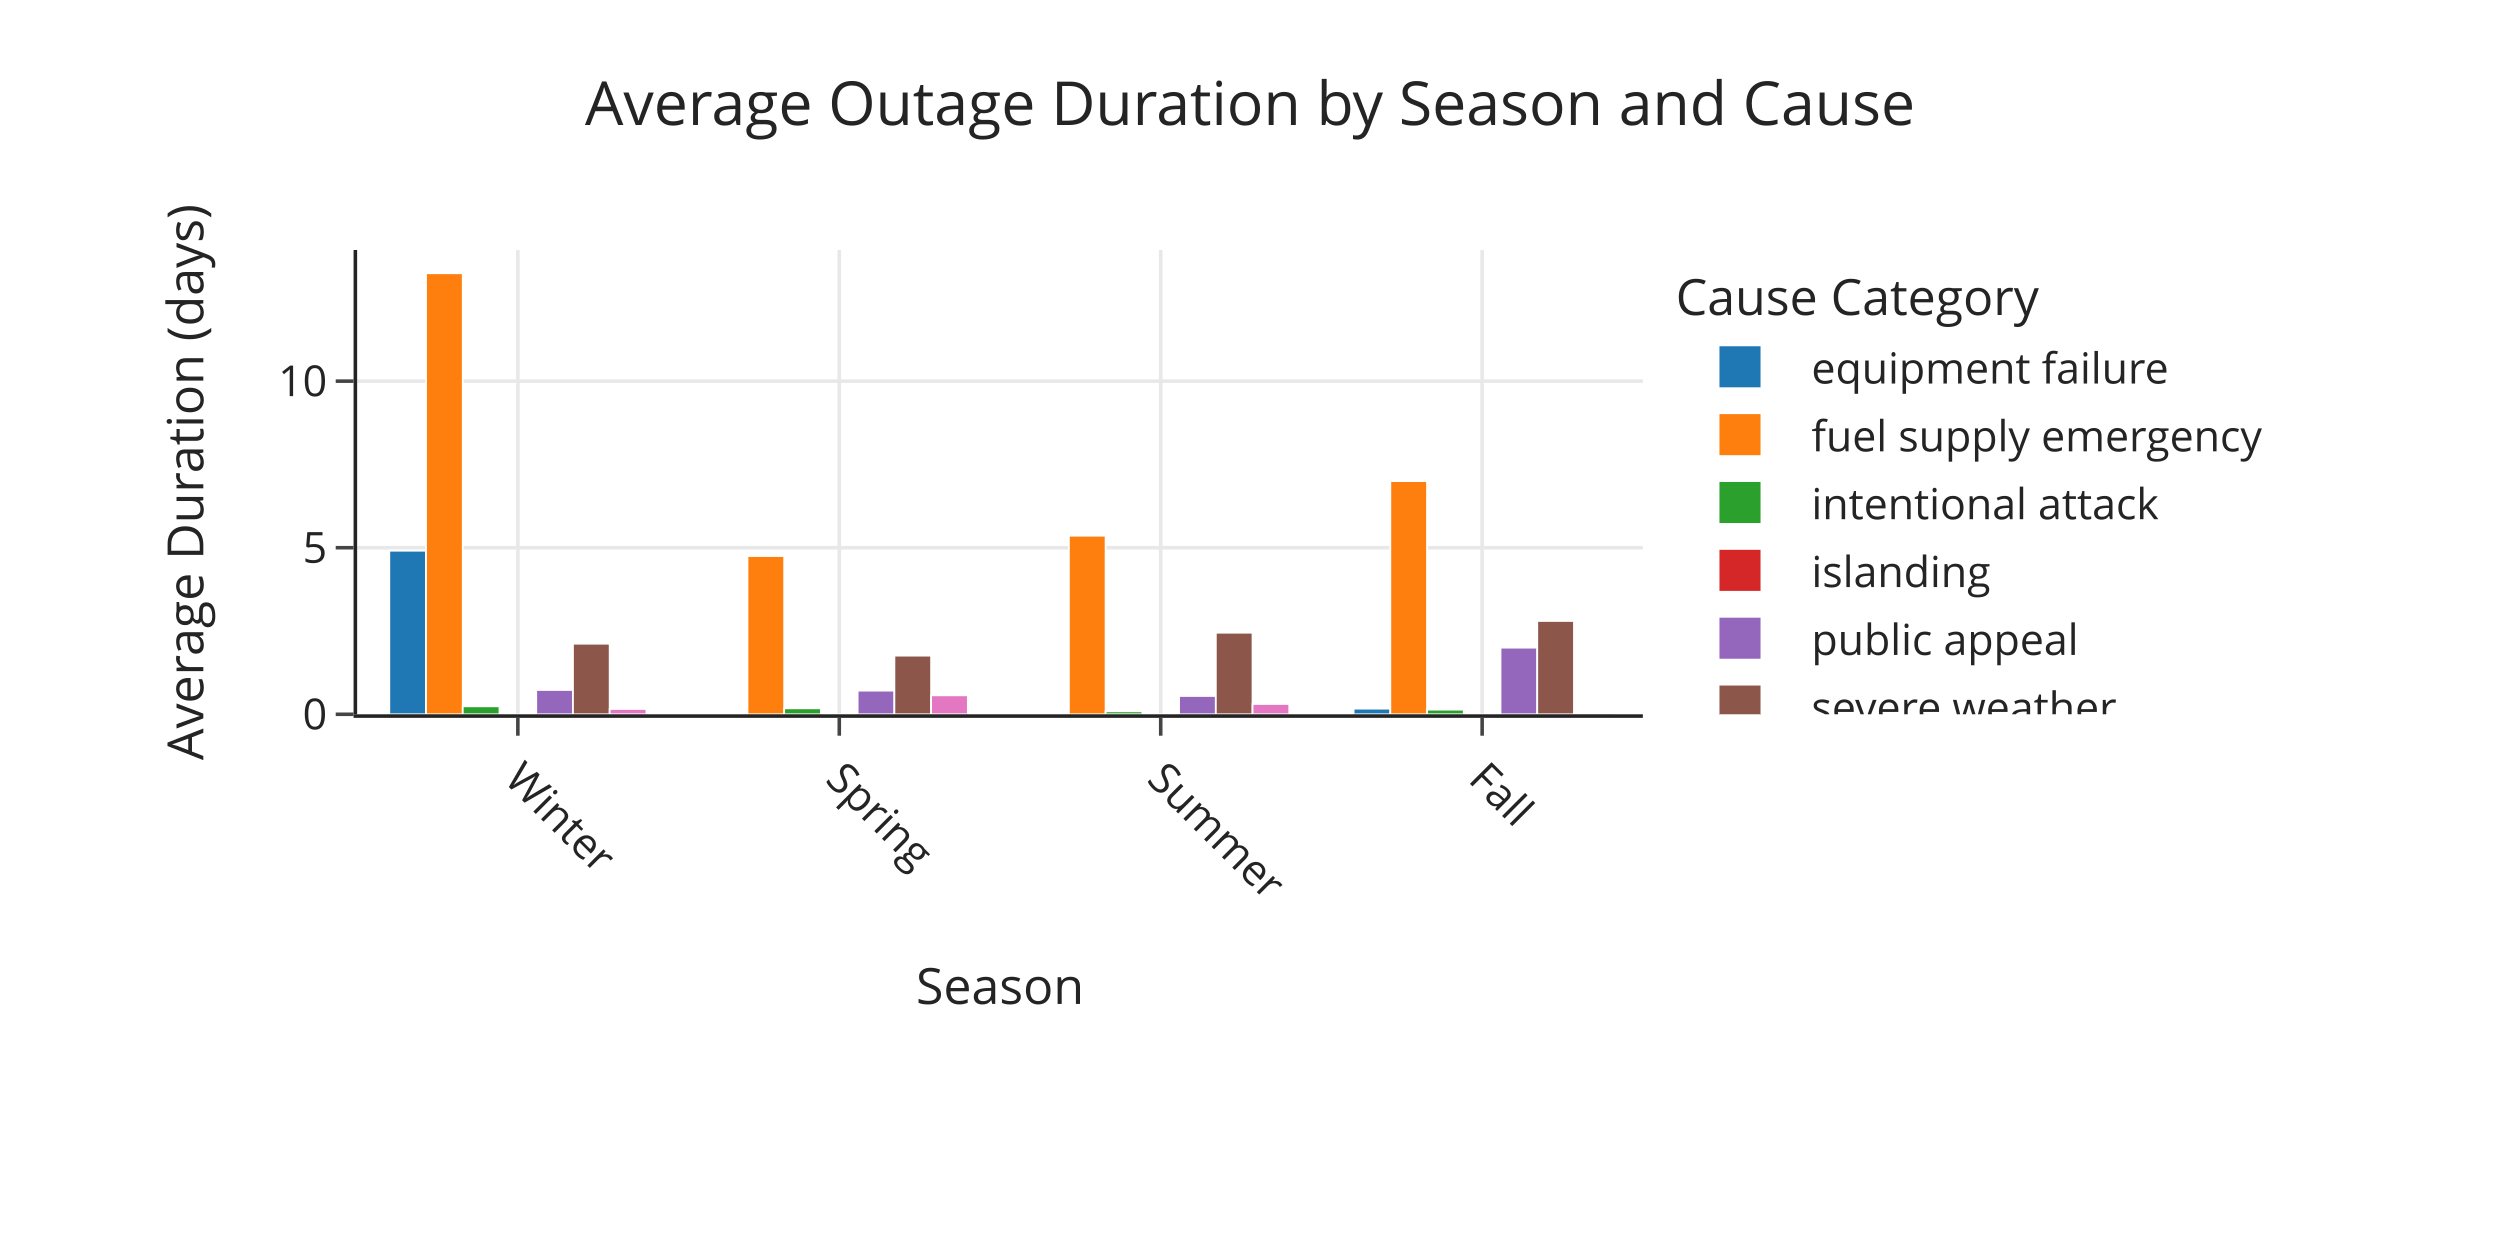
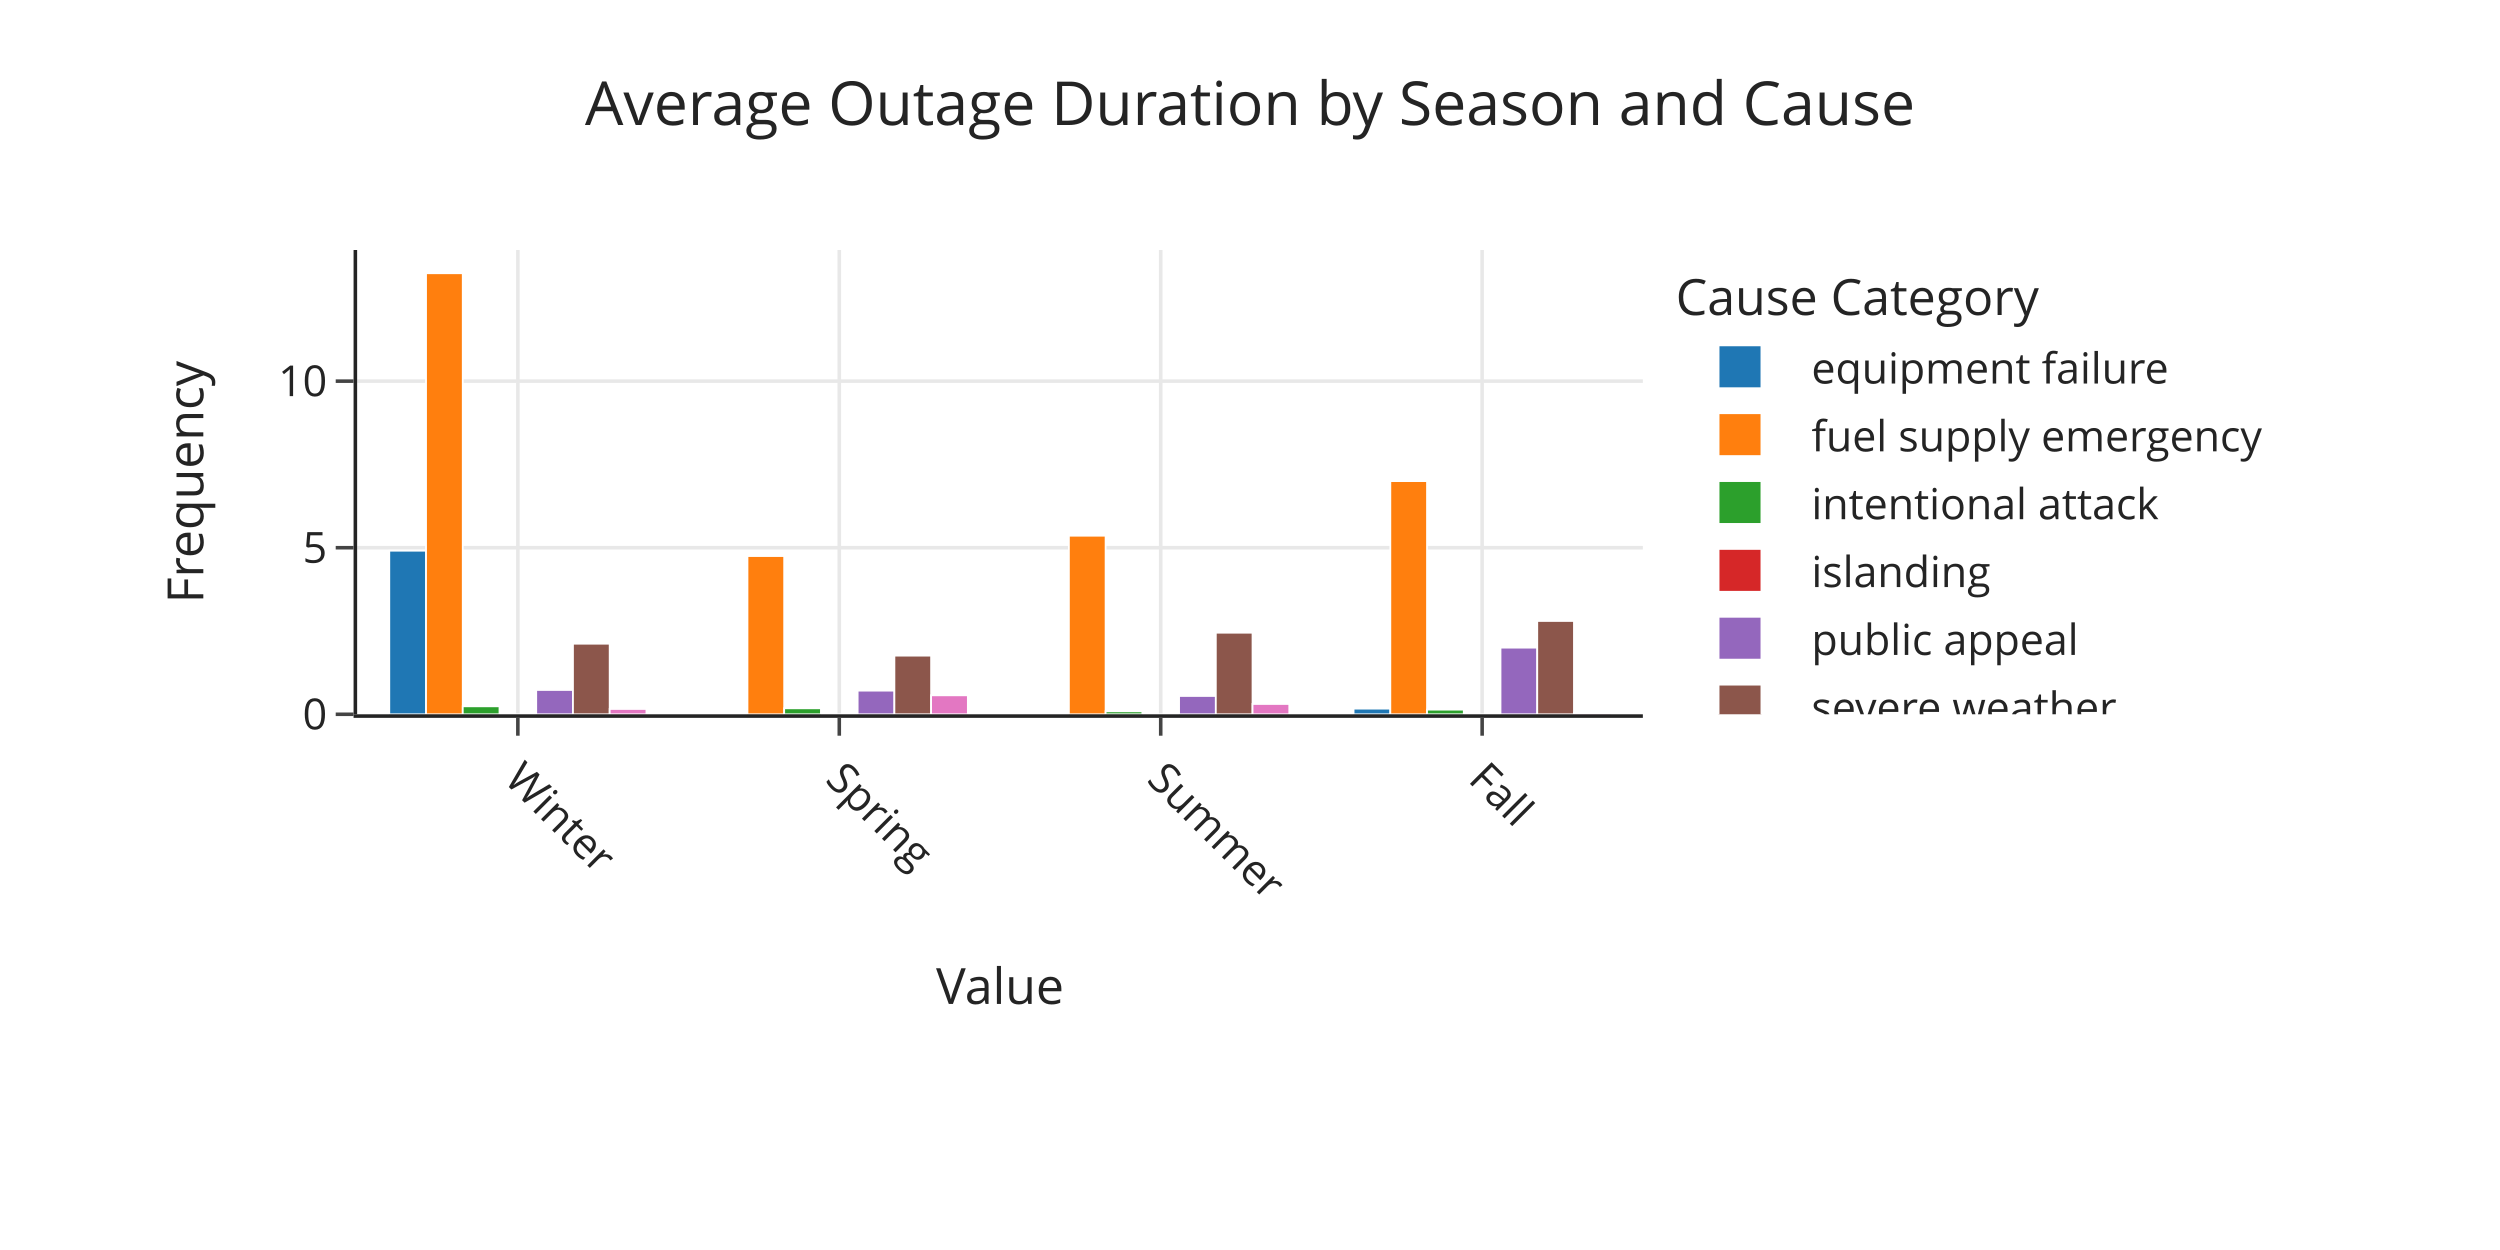
<svg xmlns="http://www.w3.org/2000/svg" class="main-svg" width="700" height="350" style="" viewBox="0 0 700 350">
  <rect x="0" y="0" width="700" height="350" style="fill: rgb(255, 255, 255); fill-opacity: 1;" />
-   <defs id="defs-40e94d">
+   <defs id="defs-069bf6">
    <g class="clips">
-       <clipPath id="clip40e94dxyplot" class="plotclip">
+       <clipPath id="clip069bf6xyplot" class="plotclip">
        <rect width="360" height="130" />
      </clipPath>
-       <clipPath class="axesclip" id="clip40e94dx">
+       <clipPath class="axesclip" id="clip069bf6x">
        <rect x="100" y="0" width="360" height="350" />
      </clipPath>
-       <clipPath class="axesclip" id="clip40e94dy">
+       <clipPath class="axesclip" id="clip069bf6y">
        <rect x="0" y="70" width="700" height="130" />
      </clipPath>
-       <clipPath class="axesclip" id="clip40e94dxy">
+       <clipPath class="axesclip" id="clip069bf6xy">
        <rect x="100" y="70" width="360" height="130" />
      </clipPath>
    </g>
    <g class="gradients" />
    <g class="patterns" />
  </defs>
  <g class="bglayer" />
  <g class="layer-below">
    <g class="imagelayer" />
    <g class="shapelayer" />
  </g>
  <g class="cartesianlayer">
    <g class="subplot xy">
      <g class="layer-subplot">
        <g class="shapelayer" />
        <g class="imagelayer" />
      </g>
      <g class="minor-gridlayer">
        <g class="x" />
        <g class="y" />
      </g>
      <g class="gridlayer">
        <g class="x">
          <path class="xgrid crisp" transform="translate(145,0)" d="M0,70v130" style="stroke: rgb(232, 232, 232); stroke-opacity: 1; stroke-width: 1px;" />
          <path class="xgrid crisp" transform="translate(235,0)" d="M0,70v130" style="stroke: rgb(232, 232, 232); stroke-opacity: 1; stroke-width: 1px;" />
          <path class="xgrid crisp" transform="translate(325,0)" d="M0,70v130" style="stroke: rgb(232, 232, 232); stroke-opacity: 1; stroke-width: 1px;" />
          <path class="xgrid crisp" transform="translate(415,0)" d="M0,70v130" style="stroke: rgb(232, 232, 232); stroke-opacity: 1; stroke-width: 1px;" />
        </g>
        <g class="y">
          <path class="ygrid crisp" transform="translate(0,153.36)" d="M100,0h360" style="stroke: rgb(232, 232, 232); stroke-opacity: 1; stroke-width: 1px;" />
          <path class="ygrid crisp" transform="translate(0,106.72)" d="M100,0h360" style="stroke: rgb(232, 232, 232); stroke-opacity: 1; stroke-width: 1px;" />
        </g>
      </g>
      <g class="zerolinelayer" />
      <g class="layer-between">
        <g class="shapelayer" />
        <g class="imagelayer" />
      </g>
      <path class="xlines-below" />
      <path class="ylines-below" />
      <g class="overlines-below" />
      <g class="xaxislayer-below" />
      <g class="yaxislayer-below" />
      <g class="overaxes-below" />
      <g class="overplot">
-         <g class="xy" transform="translate(100,70)" clip-path="url(#clip40e94dxyplot)">
+         <g class="xy" transform="translate(100,70)" clip-path="url(#clip069bf6xyplot)">
          <g class="barlayer mlayer">
            <g class="trace bars" style="opacity: 1;">
              <g class="points">
                <g class="point">
                  <path d="M9,130V84.2H19.29V130Z" style="vector-effect: none; opacity: 1; stroke-width: 0.5px; fill: rgb(31, 119, 180); fill-opacity: 1; stroke: rgb(255, 255, 255); stroke-opacity: 1;" />
                </g>
                <g class="point">
                  <path d="M99,130V130H109.29V130Z" style="vector-effect: none; opacity: 1; stroke-width: 0.5px; fill: rgb(31, 119, 180); fill-opacity: 1; stroke: rgb(255, 255, 255); stroke-opacity: 1;" />
                </g>
                <g class="point">
                  <path d="M189,130V130H199.29V130Z" style="vector-effect: none; opacity: 1; stroke-width: 0.5px; fill: rgb(31, 119, 180); fill-opacity: 1; stroke: rgb(255, 255, 255); stroke-opacity: 1;" />
                </g>
                <g class="point">
                  <path d="M279,130V128.41H289.29V130Z" style="vector-effect: none; opacity: 1; stroke-width: 0.5px; fill: rgb(31, 119, 180); fill-opacity: 1; stroke: rgb(255, 255, 255); stroke-opacity: 1;" />
                </g>
              </g>
            </g>
            <g class="trace bars" style="opacity: 1;">
              <g class="points">
                <g class="point">
                  <path d="M19.29,130V6.5H29.57V130Z" style="vector-effect: none; opacity: 1; stroke-width: 0.5px; fill: rgb(255, 127, 14); fill-opacity: 1; stroke: rgb(255, 255, 255); stroke-opacity: 1;" />
                </g>
                <g class="point">
                  <path d="M109.29,130V85.69H119.57V130Z" style="vector-effect: none; opacity: 1; stroke-width: 0.5px; fill: rgb(255, 127, 14); fill-opacity: 1; stroke: rgb(255, 255, 255); stroke-opacity: 1;" />
                </g>
                <g class="point">
                  <path d="M199.29,130V80H209.57V130Z" style="vector-effect: none; opacity: 1; stroke-width: 0.5px; fill: rgb(255, 127, 14); fill-opacity: 1; stroke: rgb(255, 255, 255); stroke-opacity: 1;" />
                </g>
                <g class="point">
                  <path d="M289.29,130V64.71H299.57V130Z" style="vector-effect: none; opacity: 1; stroke-width: 0.5px; fill: rgb(255, 127, 14); fill-opacity: 1; stroke: rgb(255, 255, 255); stroke-opacity: 1;" />
                </g>
              </g>
            </g>
            <g class="trace bars" style="opacity: 1;">
              <g class="points">
                <g class="point">
                  <path d="M29.57,130V127.76H39.86V130Z" style="vector-effect: none; opacity: 1; stroke-width: 0.5px; fill: rgb(44, 160, 44); fill-opacity: 1; stroke: rgb(255, 255, 255); stroke-opacity: 1;" />
                </g>
                <g class="point">
                  <path d="M119.57,130V128.32H129.86V130Z" style="vector-effect: none; opacity: 1; stroke-width: 0.5px; fill: rgb(44, 160, 44); fill-opacity: 1; stroke: rgb(255, 255, 255); stroke-opacity: 1;" />
                </g>
                <g class="point">
                  <path d="M209.57,130V129.16H219.86V130Z" style="vector-effect: none; opacity: 1; stroke-width: 0.5px; fill: rgb(44, 160, 44); fill-opacity: 1; stroke: rgb(255, 255, 255); stroke-opacity: 1;" />
                </g>
                <g class="point">
                  <path d="M299.57,130V128.69H309.86V130Z" style="vector-effect: none; opacity: 1; stroke-width: 0.5px; fill: rgb(44, 160, 44); fill-opacity: 1; stroke: rgb(255, 255, 255); stroke-opacity: 1;" />
                </g>
              </g>
            </g>
            <g class="trace bars" style="opacity: 1;">
              <g class="points">
                <g class="point">
                  <path d="M39.86,130V130H50.14V130Z" style="vector-effect: none; opacity: 1; stroke-width: 0.5px; fill: rgb(214, 39, 40); fill-opacity: 1; stroke: rgb(255, 255, 255); stroke-opacity: 1;" />
                </g>
                <g class="point">
                  <path d="M129.86,130V130H140.14V130Z" style="vector-effect: none; opacity: 1; stroke-width: 0.5px; fill: rgb(214, 39, 40); fill-opacity: 1; stroke: rgb(255, 255, 255); stroke-opacity: 1;" />
                </g>
                <g class="point">
                  <path d="M219.86,130V130H230.14V130Z" style="vector-effect: none; opacity: 1; stroke-width: 0.5px; fill: rgb(214, 39, 40); fill-opacity: 1; stroke: rgb(255, 255, 255); stroke-opacity: 1;" />
                </g>
                <g class="point">
                  <path d="M309.86,130V130H320.14V130Z" style="vector-effect: none; opacity: 1; stroke-width: 0.5px; fill: rgb(214, 39, 40); fill-opacity: 1; stroke: rgb(255, 255, 255); stroke-opacity: 1;" />
                </g>
              </g>
            </g>
            <g class="trace bars" style="opacity: 1;">
              <g class="points">
                <g class="point">
                  <path d="M50.14,130V123.19H60.43V130Z" style="vector-effect: none; opacity: 1; stroke-width: 0.5px; fill: rgb(148, 103, 189); fill-opacity: 1; stroke: rgb(255, 255, 255); stroke-opacity: 1;" />
                </g>
                <g class="point">
                  <path d="M140.14,130V123.38H150.43V130Z" style="vector-effect: none; opacity: 1; stroke-width: 0.5px; fill: rgb(148, 103, 189); fill-opacity: 1; stroke: rgb(255, 255, 255); stroke-opacity: 1;" />
                </g>
                <g class="point">
                  <path d="M230.14,130V124.87H240.43V130Z" style="vector-effect: none; opacity: 1; stroke-width: 0.5px; fill: rgb(148, 103, 189); fill-opacity: 1; stroke: rgb(255, 255, 255); stroke-opacity: 1;" />
                </g>
                <g class="point">
                  <path d="M320.14,130V111.34H330.43V130Z" style="vector-effect: none; opacity: 1; stroke-width: 0.5px; fill: rgb(148, 103, 189); fill-opacity: 1; stroke: rgb(255, 255, 255); stroke-opacity: 1;" />
                </g>
              </g>
            </g>
            <g class="trace bars" style="opacity: 1;">
              <g class="points">
                <g class="point">
                  <path d="M60.43,130V110.23H70.71V130Z" style="vector-effect: none; opacity: 1; stroke-width: 0.5px; fill: rgb(140, 86, 75); fill-opacity: 1; stroke: rgb(255, 255, 255); stroke-opacity: 1;" />
                </g>
                <g class="point">
                  <path d="M150.43,130V113.58H160.71V130Z" style="vector-effect: none; opacity: 1; stroke-width: 0.5px; fill: rgb(140, 86, 75); fill-opacity: 1; stroke: rgb(255, 255, 255); stroke-opacity: 1;" />
                </g>
                <g class="point">
                  <path d="M240.43,130V107.15H250.71V130Z" style="vector-effect: none; opacity: 1; stroke-width: 0.5px; fill: rgb(140, 86, 75); fill-opacity: 1; stroke: rgb(255, 255, 255); stroke-opacity: 1;" />
                </g>
                <g class="point">
                  <path d="M330.43,130V103.88H340.71V130Z" style="vector-effect: none; opacity: 1; stroke-width: 0.5px; fill: rgb(140, 86, 75); fill-opacity: 1; stroke: rgb(255, 255, 255); stroke-opacity: 1;" />
                </g>
              </g>
            </g>
            <g class="trace bars" style="opacity: 1;">
              <g class="points">
                <g class="point">
                  <path d="M70.71,130V128.51H81V130Z" style="vector-effect: none; opacity: 1; stroke-width: 0.5px; fill: rgb(227, 119, 194); fill-opacity: 1; stroke: rgb(255, 255, 255); stroke-opacity: 1;" />
                </g>
                <g class="point">
                  <path d="M160.71,130V124.68H171V130Z" style="vector-effect: none; opacity: 1; stroke-width: 0.5px; fill: rgb(227, 119, 194); fill-opacity: 1; stroke: rgb(255, 255, 255); stroke-opacity: 1;" />
                </g>
                <g class="point">
                  <path d="M250.71,130V127.11H261V130Z" style="vector-effect: none; opacity: 1; stroke-width: 0.5px; fill: rgb(227, 119, 194); fill-opacity: 1; stroke: rgb(255, 255, 255); stroke-opacity: 1;" />
                </g>
                <g class="point">
                  <path d="M340.71,130V129.53H351V130Z" style="vector-effect: none; opacity: 1; stroke-width: 0.5px; fill: rgb(227, 119, 194); fill-opacity: 1; stroke: rgb(255, 255, 255); stroke-opacity: 1;" />
                </g>
              </g>
            </g>
          </g>
        </g>
      </g>
      <path class="xlines-above crisp" d="M99,200.5H460" style="fill: none; stroke-width: 1px; stroke: rgb(36, 36, 36); stroke-opacity: 1;" />
      <path class="ylines-above crisp" d="M99.5,70V200" style="fill: none; stroke-width: 1px; stroke: rgb(36, 36, 36); stroke-opacity: 1;" />
      <g class="overlines-above" />
      <g class="xaxislayer-above">
        <path class="xtick ticks crisp" d="M0,201v5" transform="translate(145,0)" style="stroke: rgb(68, 68, 68); stroke-opacity: 1; stroke-width: 1px;" />
        <path class="xtick ticks crisp" d="M0,201v5" transform="translate(235,0)" style="stroke: rgb(68, 68, 68); stroke-opacity: 1; stroke-width: 1px;" />
        <path class="xtick ticks crisp" d="M0,201v5" transform="translate(325,0)" style="stroke: rgb(68, 68, 68); stroke-opacity: 1; stroke-width: 1px;" />
        <path class="xtick ticks crisp" d="M0,201v5" transform="translate(415,0)" style="stroke: rgb(68, 68, 68); stroke-opacity: 1; stroke-width: 1px;" />
        <g class="xtick">
          <text text-anchor="start" x="0" y="220.4" transform="translate(145,0) rotate(45,0,214.4)" style="font-family: 'Open Sans', verdana, arial, sans-serif; font-size: 12px; fill: rgb(36, 36, 36); fill-opacity: 1; white-space: pre; opacity: 1;">Winter</text>
        </g>
        <g class="xtick">
          <text text-anchor="start" x="0" y="220.4" transform="translate(235,0) rotate(45,0,214.4)" style="font-family: 'Open Sans', verdana, arial, sans-serif; font-size: 12px; fill: rgb(36, 36, 36); fill-opacity: 1; white-space: pre; opacity: 1;">Spring</text>
        </g>
        <g class="xtick">
          <text text-anchor="start" x="0" y="220.4" transform="translate(325,0) rotate(45,0,214.4)" style="font-family: 'Open Sans', verdana, arial, sans-serif; font-size: 12px; fill: rgb(36, 36, 36); fill-opacity: 1; white-space: pre; opacity: 1;">Summer</text>
        </g>
        <g class="xtick">
          <text text-anchor="start" x="0" y="220.4" transform="translate(415,0) rotate(45,0,214.4)" style="font-family: 'Open Sans', verdana, arial, sans-serif; font-size: 12px; fill: rgb(36, 36, 36); fill-opacity: 1; white-space: pre; opacity: 1;">Fall</text>
        </g>
      </g>
      <g class="yaxislayer-above">
        <path class="ytick ticks crisp" d="M99,0h-5" transform="translate(0,200)" style="stroke: rgb(68, 68, 68); stroke-opacity: 1; stroke-width: 1px;" />
        <path class="ytick ticks crisp" d="M99,0h-5" transform="translate(0,153.36)" style="stroke: rgb(68, 68, 68); stroke-opacity: 1; stroke-width: 1px;" />
        <path class="ytick ticks crisp" d="M99,0h-5" transform="translate(0,106.72)" style="stroke: rgb(68, 68, 68); stroke-opacity: 1; stroke-width: 1px;" />
        <g class="ytick">
          <text text-anchor="end" x="91.6" y="4.2" transform="translate(0,200)" style="font-family: 'Open Sans', verdana, arial, sans-serif; font-size: 12px; fill: rgb(36, 36, 36); fill-opacity: 1; white-space: pre; opacity: 1;">0</text>
        </g>
        <g class="ytick">
          <text text-anchor="end" x="91.6" y="4.2" style="font-family: 'Open Sans', verdana, arial, sans-serif; font-size: 12px; fill: rgb(36, 36, 36); fill-opacity: 1; white-space: pre; opacity: 1;" transform="translate(0,153.36)">5</text>
        </g>
        <g class="ytick">
          <text text-anchor="end" x="91.6" y="4.2" style="font-family: 'Open Sans', verdana, arial, sans-serif; font-size: 12px; fill: rgb(36, 36, 36); fill-opacity: 1; white-space: pre; opacity: 1;" transform="translate(0,106.72)">10</text>
        </g>
      </g>
      <g class="overaxes-above" />
    </g>
  </g>
  <g class="polarlayer" />
  <g class="smithlayer" />
  <g class="ternarylayer" />
  <g class="geolayer" />
  <g class="funnelarealayer" />
  <g class="pielayer" />
  <g class="iciclelayer" />
  <g class="treemaplayer" />
  <g class="sunburstlayer" />
  <g class="glimages" />
-   <defs id="topdefs-40e94d">
+   <defs id="topdefs-069bf6">
    <g class="clips" />
-     <clipPath id="legend40e94d">
+     <clipPath id="legend069bf6">
      <rect width="221" height="130" x="0" y="0" />
    </clipPath>
  </defs>
  <g class="layer-above">
    <g class="imagelayer" />
    <g class="shapelayer" />
  </g>
  <g class="infolayer">
    <g class="legend" pointer-events="all" transform="translate(467.2,70)">
-       <rect class="bg" shape-rendering="crispEdges" style="stroke: rgb(68, 68, 68); stroke-opacity: 1; fill: rgb(255, 255, 255); fill-opacity: 1; stroke-width: 0px;" width="221" height="130" x="0" y="0" />
-       <g class="scrollbox" transform="" clip-path="url(#legend40e94d)">
+       <rect class="bg" shape-rendering="crispEdges" width="221" height="130" x="0" y="0" style="stroke: rgb(68, 68, 68); stroke-opacity: 1; fill: rgb(255, 255, 255); fill-opacity: 1; stroke-width: 0px;" />
+       <g class="scrollbox" transform="" clip-path="url(#legend069bf6)">
        <text class="legendtitletext" text-anchor="start" x="2" y="18.2" style="font-family: 'Open Sans', verdana, arial, sans-serif; font-size: 14px; fill: rgb(36, 36, 36); fill-opacity: 1; white-space: pre;">Cause Category</text>
        <g class="groups" transform="">
          <g class="traces" transform="translate(0,32.7)" style="opacity: 1;">
            <text class="legendtext" text-anchor="start" x="40" y="4.68" style="font-family: 'Open Sans', verdana, arial, sans-serif; font-size: 12px; fill: rgb(36, 36, 36); fill-opacity: 1; white-space: pre;">equipment failure</text>
            <g class="layers" style="opacity: 1;">
              <g class="legendfill" />
              <g class="legendlines" />
              <g class="legendsymbols">
                <g class="legendpoints">
                  <path class="legendundefined" d="M6,6H-6V-6H6Z" transform="translate(20,0)" style="stroke-width: 0.5px; fill: rgb(31, 119, 180); fill-opacity: 1; stroke: rgb(255, 255, 255); stroke-opacity: 1;" />
                </g>
              </g>
            </g>
            <rect class="legendtoggle" x="0" y="-9.5" width="215.125" height="19" style="fill: rgb(0, 0, 0); fill-opacity: 0;" />
          </g>
        </g>
        <g class="groups" transform="">
          <g class="traces" transform="translate(0,51.7)" style="opacity: 1;">
            <text class="legendtext" text-anchor="start" x="40" y="4.68" style="font-family: 'Open Sans', verdana, arial, sans-serif; font-size: 12px; fill: rgb(36, 36, 36); fill-opacity: 1; white-space: pre;">fuel supply emergency</text>
            <g class="layers" style="opacity: 1;">
              <g class="legendfill" />
              <g class="legendlines" />
              <g class="legendsymbols">
                <g class="legendpoints">
                  <path class="legendundefined" d="M6,6H-6V-6H6Z" transform="translate(20,0)" style="stroke-width: 0.5px; fill: rgb(255, 127, 14); fill-opacity: 1; stroke: rgb(255, 255, 255); stroke-opacity: 1;" />
                </g>
              </g>
            </g>
            <rect class="legendtoggle" x="0" y="-9.5" width="215.125" height="19" style="fill: rgb(0, 0, 0); fill-opacity: 0;" />
          </g>
        </g>
        <g class="groups" transform="">
          <g class="traces" transform="translate(0,70.7)" style="opacity: 1;">
            <text class="legendtext" text-anchor="start" x="40" y="4.68" style="font-family: 'Open Sans', verdana, arial, sans-serif; font-size: 12px; fill: rgb(36, 36, 36); fill-opacity: 1; white-space: pre;">intentional attack</text>
            <g class="layers" style="opacity: 1;">
              <g class="legendfill" />
              <g class="legendlines" />
              <g class="legendsymbols">
                <g class="legendpoints">
                  <path class="legendundefined" d="M6,6H-6V-6H6Z" transform="translate(20,0)" style="stroke-width: 0.5px; fill: rgb(44, 160, 44); fill-opacity: 1; stroke: rgb(255, 255, 255); stroke-opacity: 1;" />
                </g>
              </g>
            </g>
            <rect class="legendtoggle" x="0" y="-9.5" width="215.125" height="19" style="fill: rgb(0, 0, 0); fill-opacity: 0;" />
          </g>
        </g>
        <g class="groups" transform="">
          <g class="traces" transform="translate(0,89.7)" style="opacity: 1;">
            <text class="legendtext" text-anchor="start" x="40" y="4.68" style="font-family: 'Open Sans', verdana, arial, sans-serif; font-size: 12px; fill: rgb(36, 36, 36); fill-opacity: 1; white-space: pre;">islanding</text>
            <g class="layers" style="opacity: 1;">
              <g class="legendfill" />
              <g class="legendlines" />
              <g class="legendsymbols">
                <g class="legendpoints">
                  <path class="legendundefined" d="M6,6H-6V-6H6Z" transform="translate(20,0)" style="stroke-width: 0.5px; fill: rgb(214, 39, 40); fill-opacity: 1; stroke: rgb(255, 255, 255); stroke-opacity: 1;" />
                </g>
              </g>
            </g>
            <rect class="legendtoggle" x="0" y="-9.5" width="215.125" height="19" style="fill: rgb(0, 0, 0); fill-opacity: 0;" />
          </g>
        </g>
        <g class="groups" transform="">
          <g class="traces" transform="translate(0,108.7)" style="opacity: 1;">
            <text class="legendtext" text-anchor="start" x="40" y="4.68" style="font-family: 'Open Sans', verdana, arial, sans-serif; font-size: 12px; fill: rgb(36, 36, 36); fill-opacity: 1; white-space: pre;">public appeal</text>
            <g class="layers" style="opacity: 1;">
              <g class="legendfill" />
              <g class="legendlines" />
              <g class="legendsymbols">
                <g class="legendpoints">
                  <path class="legendundefined" d="M6,6H-6V-6H6Z" transform="translate(20,0)" style="stroke-width: 0.5px; fill: rgb(148, 103, 189); fill-opacity: 1; stroke: rgb(255, 255, 255); stroke-opacity: 1;" />
                </g>
              </g>
            </g>
            <rect class="legendtoggle" x="0" y="-9.5" width="215.125" height="19" style="fill: rgb(0, 0, 0); fill-opacity: 0;" />
          </g>
        </g>
        <g class="groups" transform="">
          <g class="traces" transform="translate(0,127.7)" style="opacity: 1;">
            <text class="legendtext" text-anchor="start" x="40" y="4.68" style="font-family: 'Open Sans', verdana, arial, sans-serif; font-size: 12px; fill: rgb(36, 36, 36); fill-opacity: 1; white-space: pre;">severe weather</text>
            <g class="layers" style="opacity: 1;">
              <g class="legendfill" />
              <g class="legendlines" />
              <g class="legendsymbols">
                <g class="legendpoints">
                  <path class="legendundefined" d="M6,6H-6V-6H6Z" transform="translate(20,0)" style="stroke-width: 0.5px; fill: rgb(140, 86, 75); fill-opacity: 1; stroke: rgb(255, 255, 255); stroke-opacity: 1;" />
                </g>
              </g>
            </g>
            <rect class="legendtoggle" x="0" y="-9.5" width="215.125" height="19" style="fill: rgb(0, 0, 0); fill-opacity: 0;" />
          </g>
        </g>
        <g class="groups" transform="">
          <g class="traces" transform="translate(0,146.7)" style="opacity: 1;">
            <text class="legendtext" text-anchor="start" x="40" y="4.68" style="font-family: 'Open Sans', verdana, arial, sans-serif; font-size: 12px; fill: rgb(36, 36, 36); fill-opacity: 1; white-space: pre;">system operability disruption</text>
            <g class="layers" style="opacity: 1;">
              <g class="legendfill" />
              <g class="legendlines" />
              <g class="legendsymbols">
                <g class="legendpoints">
                  <path class="legendundefined" d="M6,6H-6V-6H6Z" transform="translate(20,0)" style="stroke-width: 0.5px; fill: rgb(227, 119, 194); fill-opacity: 1; stroke: rgb(255, 255, 255); stroke-opacity: 1;" />
                </g>
              </g>
            </g>
            <rect class="legendtoggle" x="0" y="-9.5" width="215.125" height="19" style="fill: rgb(0, 0, 0); fill-opacity: 0;" />
          </g>
        </g>
      </g>
      <rect class="scrollbar" rx="20" ry="3" width="0" height="0" x="0" y="0" style="fill: rgb(128, 139, 164); fill-opacity: 1;" />
    </g>
    <g class="g-gtitle">
      <text class="gtitle" x="350" y="35" text-anchor="middle" dy="0em" style="opacity: 1; font-family: 'Open Sans', verdana, arial, sans-serif; font-size: 17px; fill: rgb(36, 36, 36); fill-opacity: 1; white-space: pre;">Average Outage Duration by Season and Cause</text>
    </g>
    <g class="g-xtitle">
-       <text class="xtitle" x="280" y="281.109" text-anchor="middle" style="opacity: 1; font-family: 'Open Sans', verdana, arial, sans-serif; font-size: 14px; fill: rgb(36, 36, 36); fill-opacity: 1; white-space: pre;">Season</text>
+       <text class="xtitle" x="280" y="281.109" text-anchor="middle" style="opacity: 1; font-family: 'Open Sans', verdana, arial, sans-serif; font-size: 14px; fill: rgb(36, 36, 36); fill-opacity: 1; white-space: pre;">Value</text>
    </g>
    <g class="g-ytitle">
-       <text class="ytitle" transform="rotate(-90,56.92813,135)" x="56.928" y="135" text-anchor="middle" style="opacity: 1; font-family: 'Open Sans', verdana, arial, sans-serif; font-size: 14px; fill: rgb(36, 36, 36); fill-opacity: 1; white-space: pre;">Average Duration (days)</text>
+       <text class="ytitle" transform="rotate(-90,56.92813,135)" x="56.928" y="135" text-anchor="middle" style="opacity: 1; font-family: 'Open Sans', verdana, arial, sans-serif; font-size: 14px; fill: rgb(36, 36, 36); fill-opacity: 1; white-space: pre;">Frequency</text>
    </g>
  </g>
</svg>
